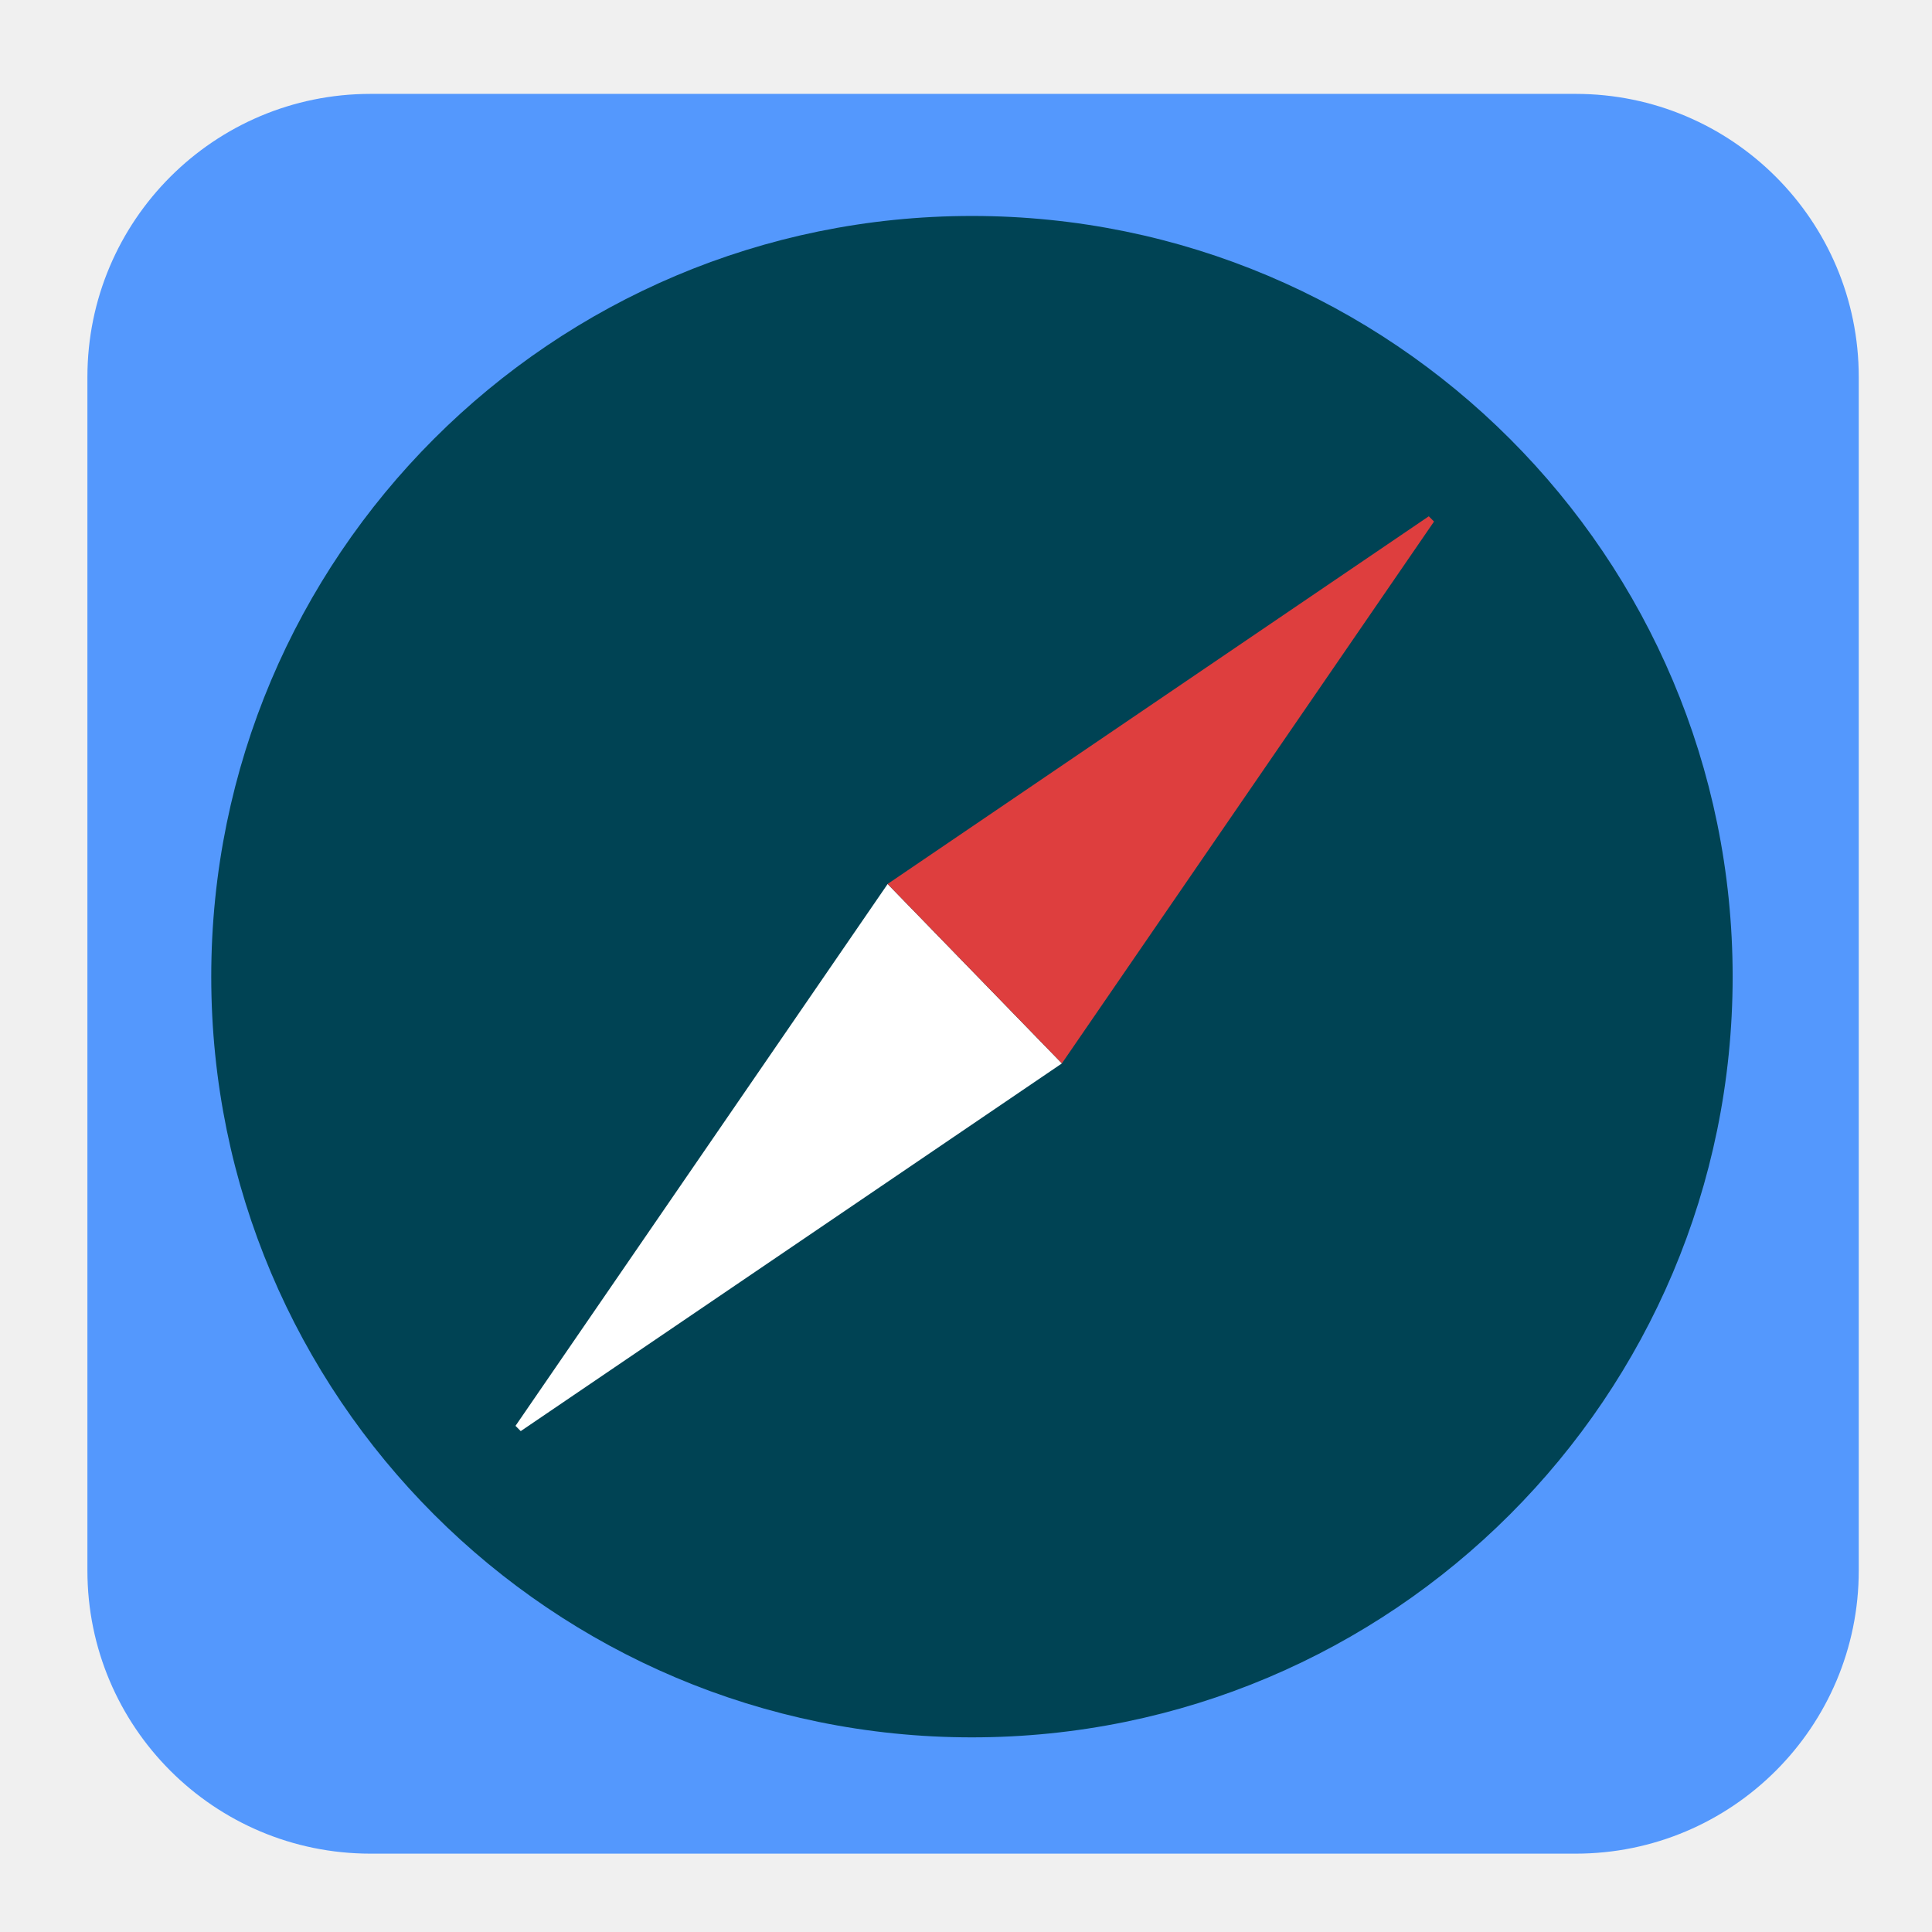
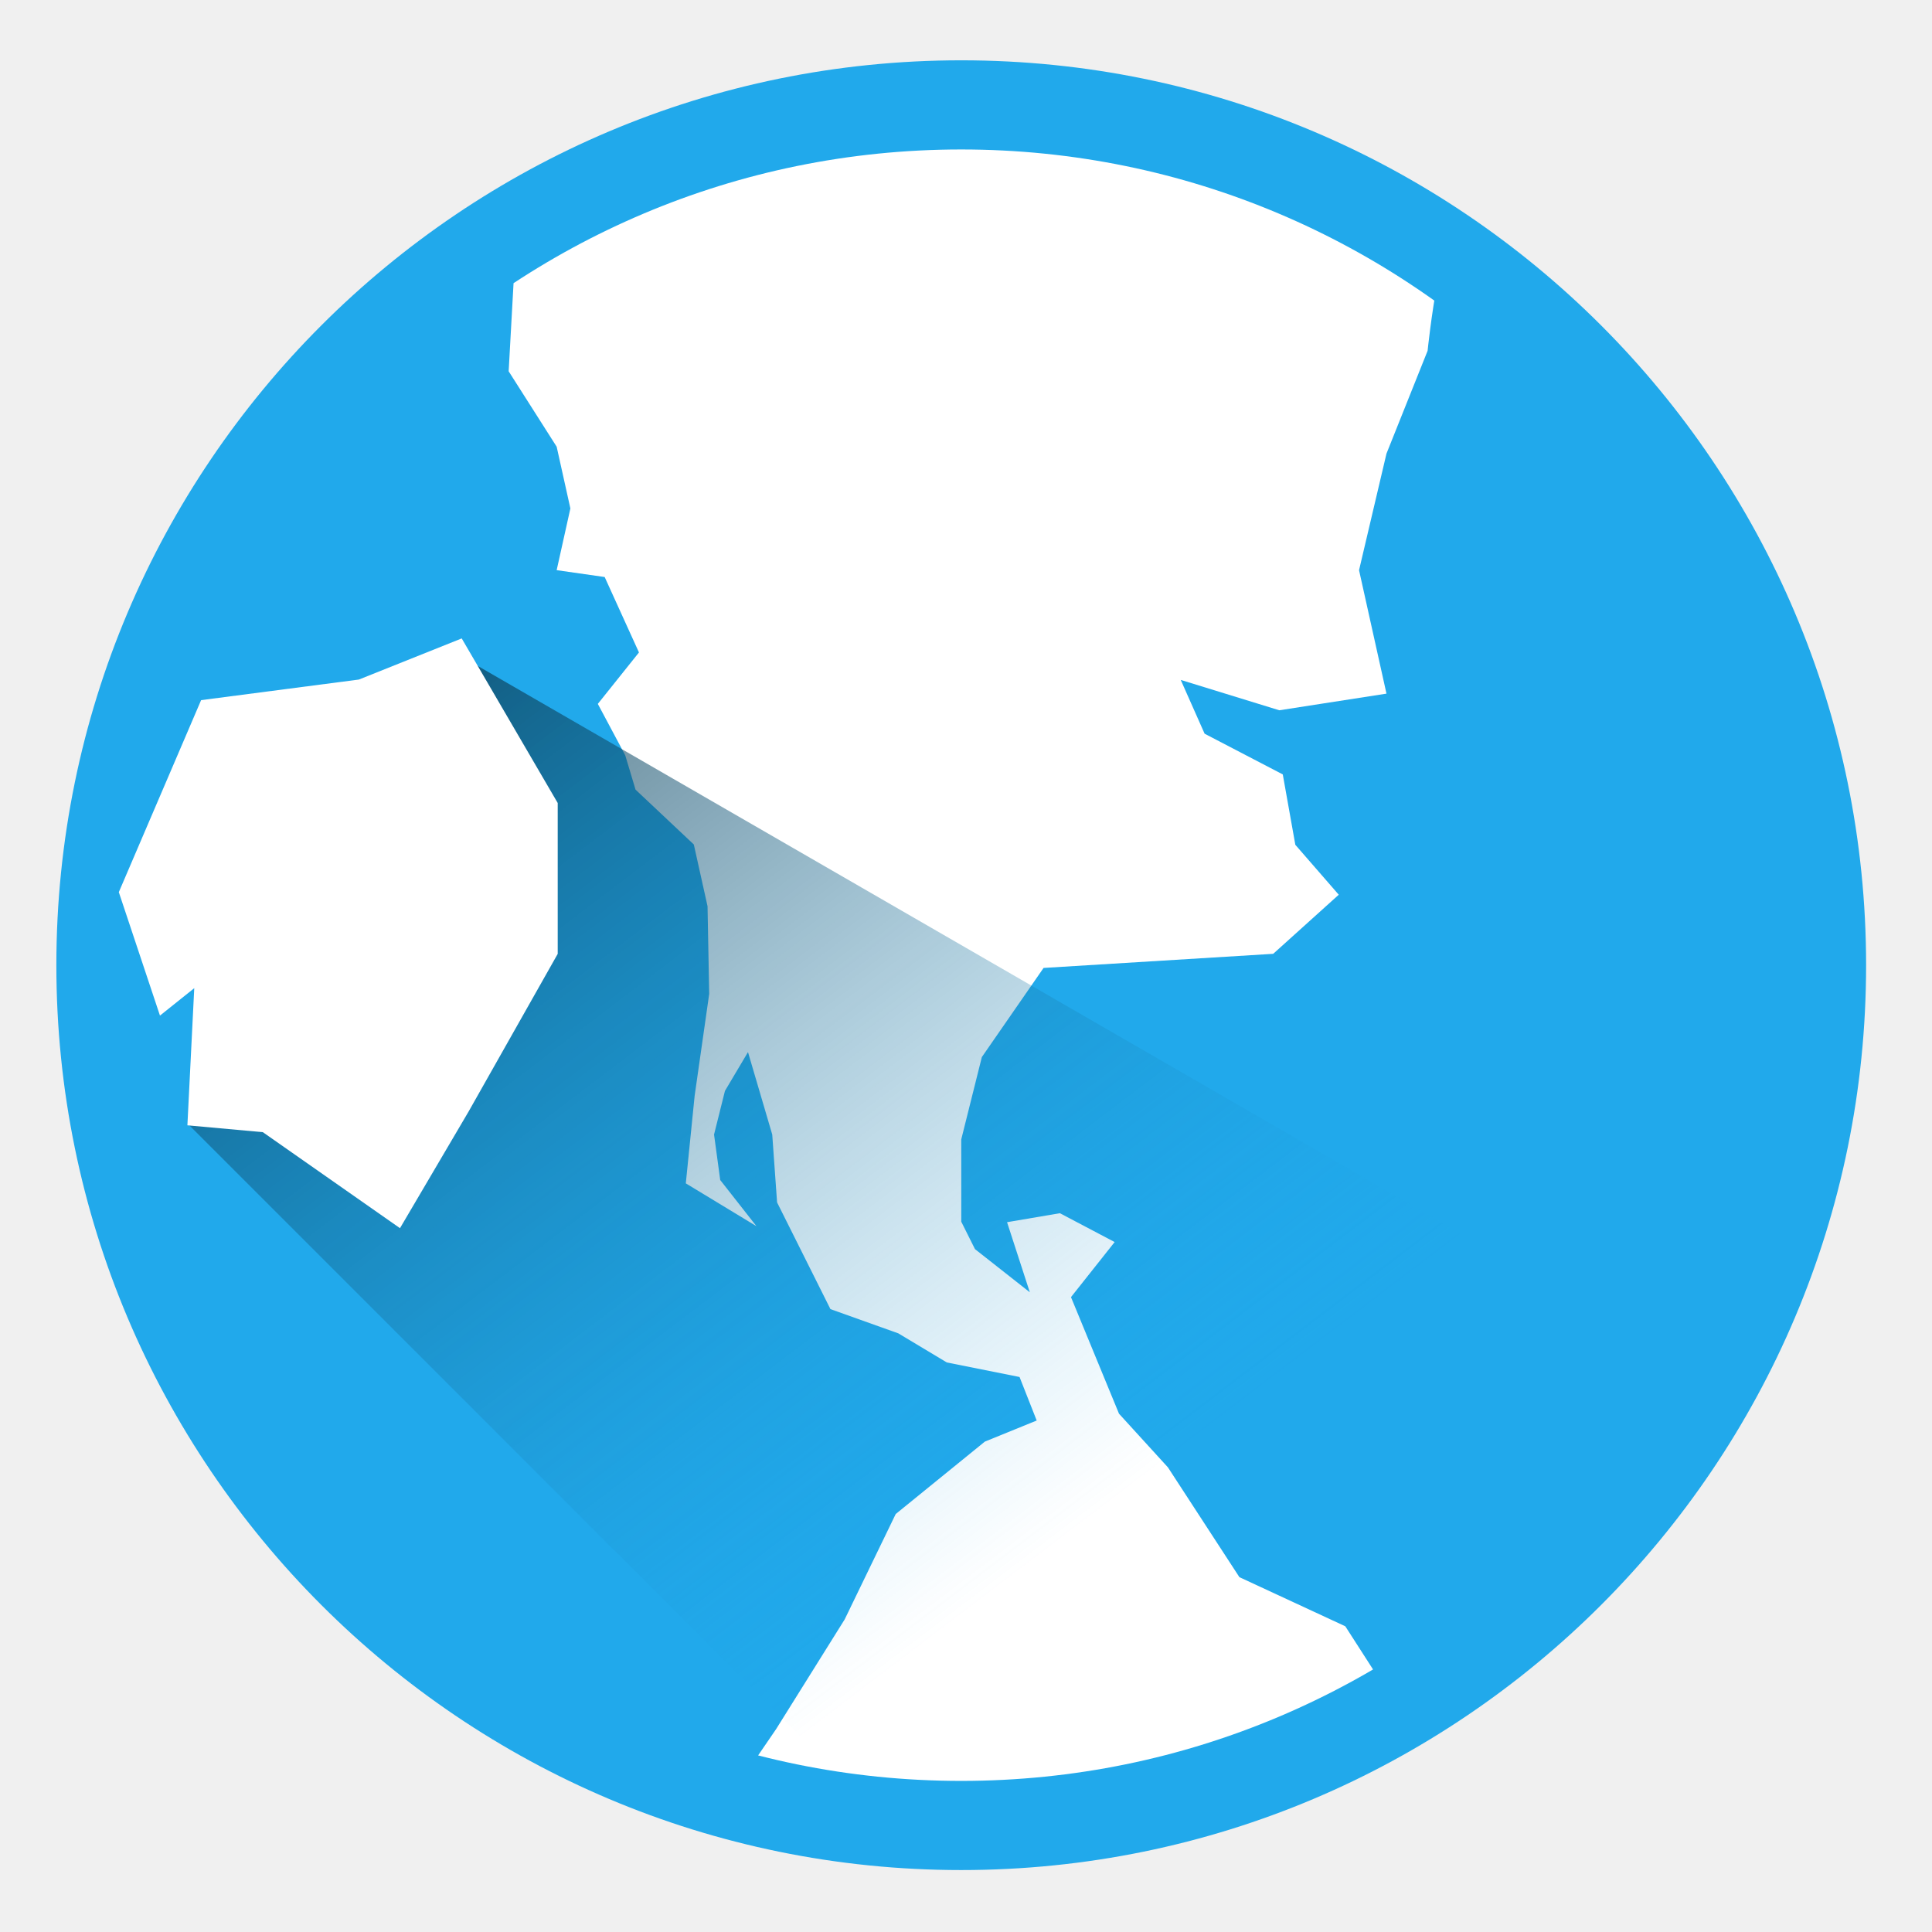
- <svg xmlns="http://www.w3.org/2000/svg" id="svg2" version="1.1" width="512" height="512">
-   <defs id="defs6" />
-   <rect style="fill:#5498fd;fill-opacity:1;fill-rule:evenodd;stroke:none" id="rect3829" width="469.423" height="466.355" x="23.165" y="24.881" ry="75.02" />
-   <path style="fill:#004354;fill-opacity:1;fill-rule:nonzero;stroke:#004354;stroke-width:12.659;stroke-linecap:round;stroke-linejoin:miter;stroke-miterlimit:4;stroke-opacity:1;stroke-dasharray:none" id="path3827" d="m 530.786,316.407 a 206.331,206.331 0 1 1 -412.663,0 206.331,206.331 0 1 1 412.663,0 z" transform="matrix(0.9479554,0,0,0.9479554,-49.99253,-41.11456)" />
-   <g id="g3823" transform="translate(497.1905,-11.55998)">
-     <path d="m -261.824,247.406 -97.928,142.586 142.431,-96.772 z" style="fill:#ffffff;fill-opacity:1;stroke:#ffffff;stroke-width:2;stroke-opacity:1" id="path3791" />
-     <path d="m -215.911,291.795 97.928,-142.586 -142.431,96.772 z" style="fill:#de3e3e;fill-opacity:1;stroke:#de3e3e;stroke-width:2;stroke-opacity:1" id="path3791-7" />
-   </g>
+ <svg xmlns="http://www.w3.org/2000/svg" xmlns:xlink="http://www.w3.org/1999/xlink" id="svg2" version="1.1" width="512" height="512">
+   <defs id="defs6">
+     <linearGradient id="linearGradient4178">
+       <stop style="stop-color:#000000;stop-opacity:1;" offset="0" id="stop4180" />
+       <stop style="stop-color:#21a9eb;stop-opacity:0" offset="1" id="stop4182" />
+     </linearGradient>
+     <linearGradient id="linearGradient3797">
+       <stop style="stop-color:#000000;stop-opacity:0.329;" offset="0" id="stop3799" />
+       <stop style="stop-color:#000000;stop-opacity:0;" offset="1" id="stop3801" />
+     </linearGradient>
+     <clipPath clipPathUnits="userSpaceOnUse" id="clipPath3787">
+       <path transform="matrix(0.9014771,0,0,0.9014771,144.8536,-2.37193)" d="m 222.074,93.614 a 46.651,46.651 0 1 1 -93.302,0 46.651,46.651 0 1 1 93.302,0 z" id="path3789" style="fill:#0000ff;fill-opacity:1;fill-rule:evenodd;stroke:none" />
+     </clipPath>
+     <clipPath clipPathUnits="userSpaceOnUse" id="clipPath3834">
+       <path transform="matrix(3.561669,0,0,3.561669,-380.1891,-41.7708)" d="m 222.074,93.614 a 46.651,46.651 0 1 1 -93.302,0 46.651,46.651 0 1 1 93.302,0 z" id="path3836" style="fill:#9df6f0;fill-opacity:1;fill-rule:evenodd;stroke:none" />
+     </clipPath>
+     <clipPath clipPathUnits="userSpaceOnUse" id="clipPath3844">
+       <path id="path3846" d="m 213.274,114.186 c 0.152,0.609 3.065,7.7 4.287,10.663 0.33,1.348 1.151,1.716 2.249,2.472 l 5.191,3.576 c 1.884,0.973 1.823,1.627 1.036,3.23 -1.748,2.473 -6.276,2.808 -11.222,2.82 -2.287,0.254 -2.921,-0.245 -4.489,-1.874 l -17.649,-13.562 z" style="fill:#2d8fff;fill-opacity:1;stroke:none" />
+     </clipPath>
+     <clipPath clipPathUnits="userSpaceOnUse" id="clipPath3852">
+       <path style="fill:#2d8fff;fill-opacity:1;stroke:none" d="m 385.185,222.993 85.656,-27.129 c 0.76,18.658 -1.349,37.624 -5.147,54.593 -7.401,33.061 -61.707,84.698 -61.707,84.698 0,0 -1.662,-37.89 -4.781,-56.548 -3.152,-18.856 -14.02,-55.614 -14.02,-55.614 z" id="path3854" />
+     </clipPath>
+     <clipPath clipPathUnits="userSpaceOnUse" id="clipPath3860">
+       <path transform="matrix(3.561669,0,0,3.561669,-380.1891,-41.7708)" d="m 222.074,93.614 a 46.651,46.651 0 1 1 -93.302,0 46.651,46.651 0 1 1 93.302,0 z" id="path3862" style="fill:#9df6f0;fill-opacity:1;fill-rule:evenodd;stroke:none" />
+     </clipPath>
+     <clipPath clipPathUnits="userSpaceOnUse" id="clipPath3798">
+       <path id="path3800" d="m 398.407,222.993 -91.237,1.267 c -3.981,0.431 -7.517,0.14 -11.278,-0.966 l -37.613,-11.063 c -5.092,-0.846 -5.633,-2.086 -7.486,-6.534 l -3.059,-7.343 c -2.855,-4.826 -0.169,-5.937 3.273,-9.723 L 269.261,168.55 c 18.921,-26.807 37.803,-58.055 64.401,-70.15 38.791,-14.804 81.868,-6.077 110.06,22.977 19.501,20.098 26.947,50.01 27.262,80.119 l -69.301,32.2 c -1.878,-6.381 -3.276,-10.704 -3.276,-10.704 z" style="fill:#92c5ff;fill-opacity:1;stroke:none" />
+     </clipPath>
+     <clipPath clipPathUnits="userSpaceOnUse" id="clipPath3804">
+       <path style="fill:#92c5ff;fill-opacity:1;stroke:none" d="m 385.185,222.993 85.656,-27.129 c 0.76,18.658 -1.349,37.624 -5.147,54.593 -7.401,33.061 -61.707,84.698 -61.707,84.698 0,0 -1.662,-37.89 -4.781,-56.548 -3.152,-18.856 -14.02,-55.614 -14.02,-55.614 z" id="path3806" />
+     </clipPath>
+     <clipPath clipPathUnits="userSpaceOnUse" id="clipPath3814">
+       <path id="path3816" d="m 295.495,170.715 c 0,0 10.917,-20.179 22.155,-22.802 9.4,-2.194 27.544,8.317 27.544,8.317 0,0 -11.654,14.214 -20.729,16.878 -9.163,2.689 -28.97,-2.393 -28.97,-2.393 z" style="fill:#5b5b5b;fill-opacity:1;stroke:none" />
+     </clipPath>
+     <linearGradient xlink:href="#linearGradient4178" id="linearGradient4184" x1="22.627" y1="194.509" x2="208.808" y2="439.168" gradientUnits="userSpaceOnUse" gradientTransform="matrix(1.364049,0,0,1.364049,-59.99932,-147.6801)" />
+   </defs>
+   <circle style="fill:#21a9eb;fill-opacity:1;fill-rule:evenodd;stroke:none" id="path2995" cx="254.736" cy="255.785" r="239.801" />
+   <path style="fill:#ffffff;fill-opacity:1;stroke:none" d="m 280.368,38.672 -0.707,12.728 2.475,3.889 0.707,3.182 -0.707,3.182 2.475,0.354 1.768,3.889 -2.121,2.652 1.414,2.652 0.53,1.768 3.005,2.828 0.707,3.182 L 290,83.5 l -0.75,5.25 -0.456,4.517 3.642,2.208 -1.868,-2.38 L 290.25,90.75 290.812,88.5 292,86.5 l 1.25,4.25 0.25,3.5 2.75,5.5 3.5,1.25 2.5,1.5 3.75,0.75 0.884,2.244 -2.672,1.087 -4.596,3.733 -2.631,5.433 -3.536,5.657 -4.596,6.718 c 0,0 -2.121,6.718 -0.354,6.718 1.768,0 23.335,0.354 24.749,1.061 1.414,0.707 19.092,-4.95 19.092,-4.95 l -9.546,-14.849 -5.459,-2.532 -3.686,-5.662 -2.522,-2.766 -2.475,-6.01 2.251,-2.839 -2.823,-1.487 -2.724,0.463 1.174,3.614 -2.828,-2.226 -0.707,-1.414 0,-4.243 1.061,-4.243 3.182,-4.596 11.839,-0.728 3.38,-3.047 -2.239,-2.574 -0.647,-3.628 -4.03,-2.099 -1.231,-2.773 5.082,1.565 5.525,-0.858 -1.414,-6.364 1.414,-6.01 2.121,-5.303 c 0,0 0.707,-7.071 2.121,-8.132 1.414,-1.061 3.889,-22.981 3.889,-22.981 0,0 -30.052,-1.414 -31.466,-0.707 -1.414,0.707 -25.102,16.263 -25.102,16.263 z" id="path3783" clip-path="url(#clipPath3787)" transform="matrix(5.140308,0,0,5.140308,-1302.744,-165.8189)" />
+   <path style="fill:url(#linearGradient4184);fill-opacity:1;fill-rule:evenodd;stroke:none;stroke-width:1px;stroke-linecap:butt;stroke-linejoin:miter;stroke-opacity:1" d="M 123.261,174.547 433.163,353.469 221.643,469.693 49.957,298.007 Z" id="path3376" />
+   <path style="fill:#ffffff;fill-opacity:1;stroke:none" d="m 53.296,185.544 -21.808,50.886 10.904,32.713 9.087,-7.269 -1.817,36.347 19.991,1.817 36.347,25.443 18.174,-30.895 23.626,-41.8 0,-39.982 -25.443,-43.617 -27.261,10.904 z" id="path3791" />
</svg>
